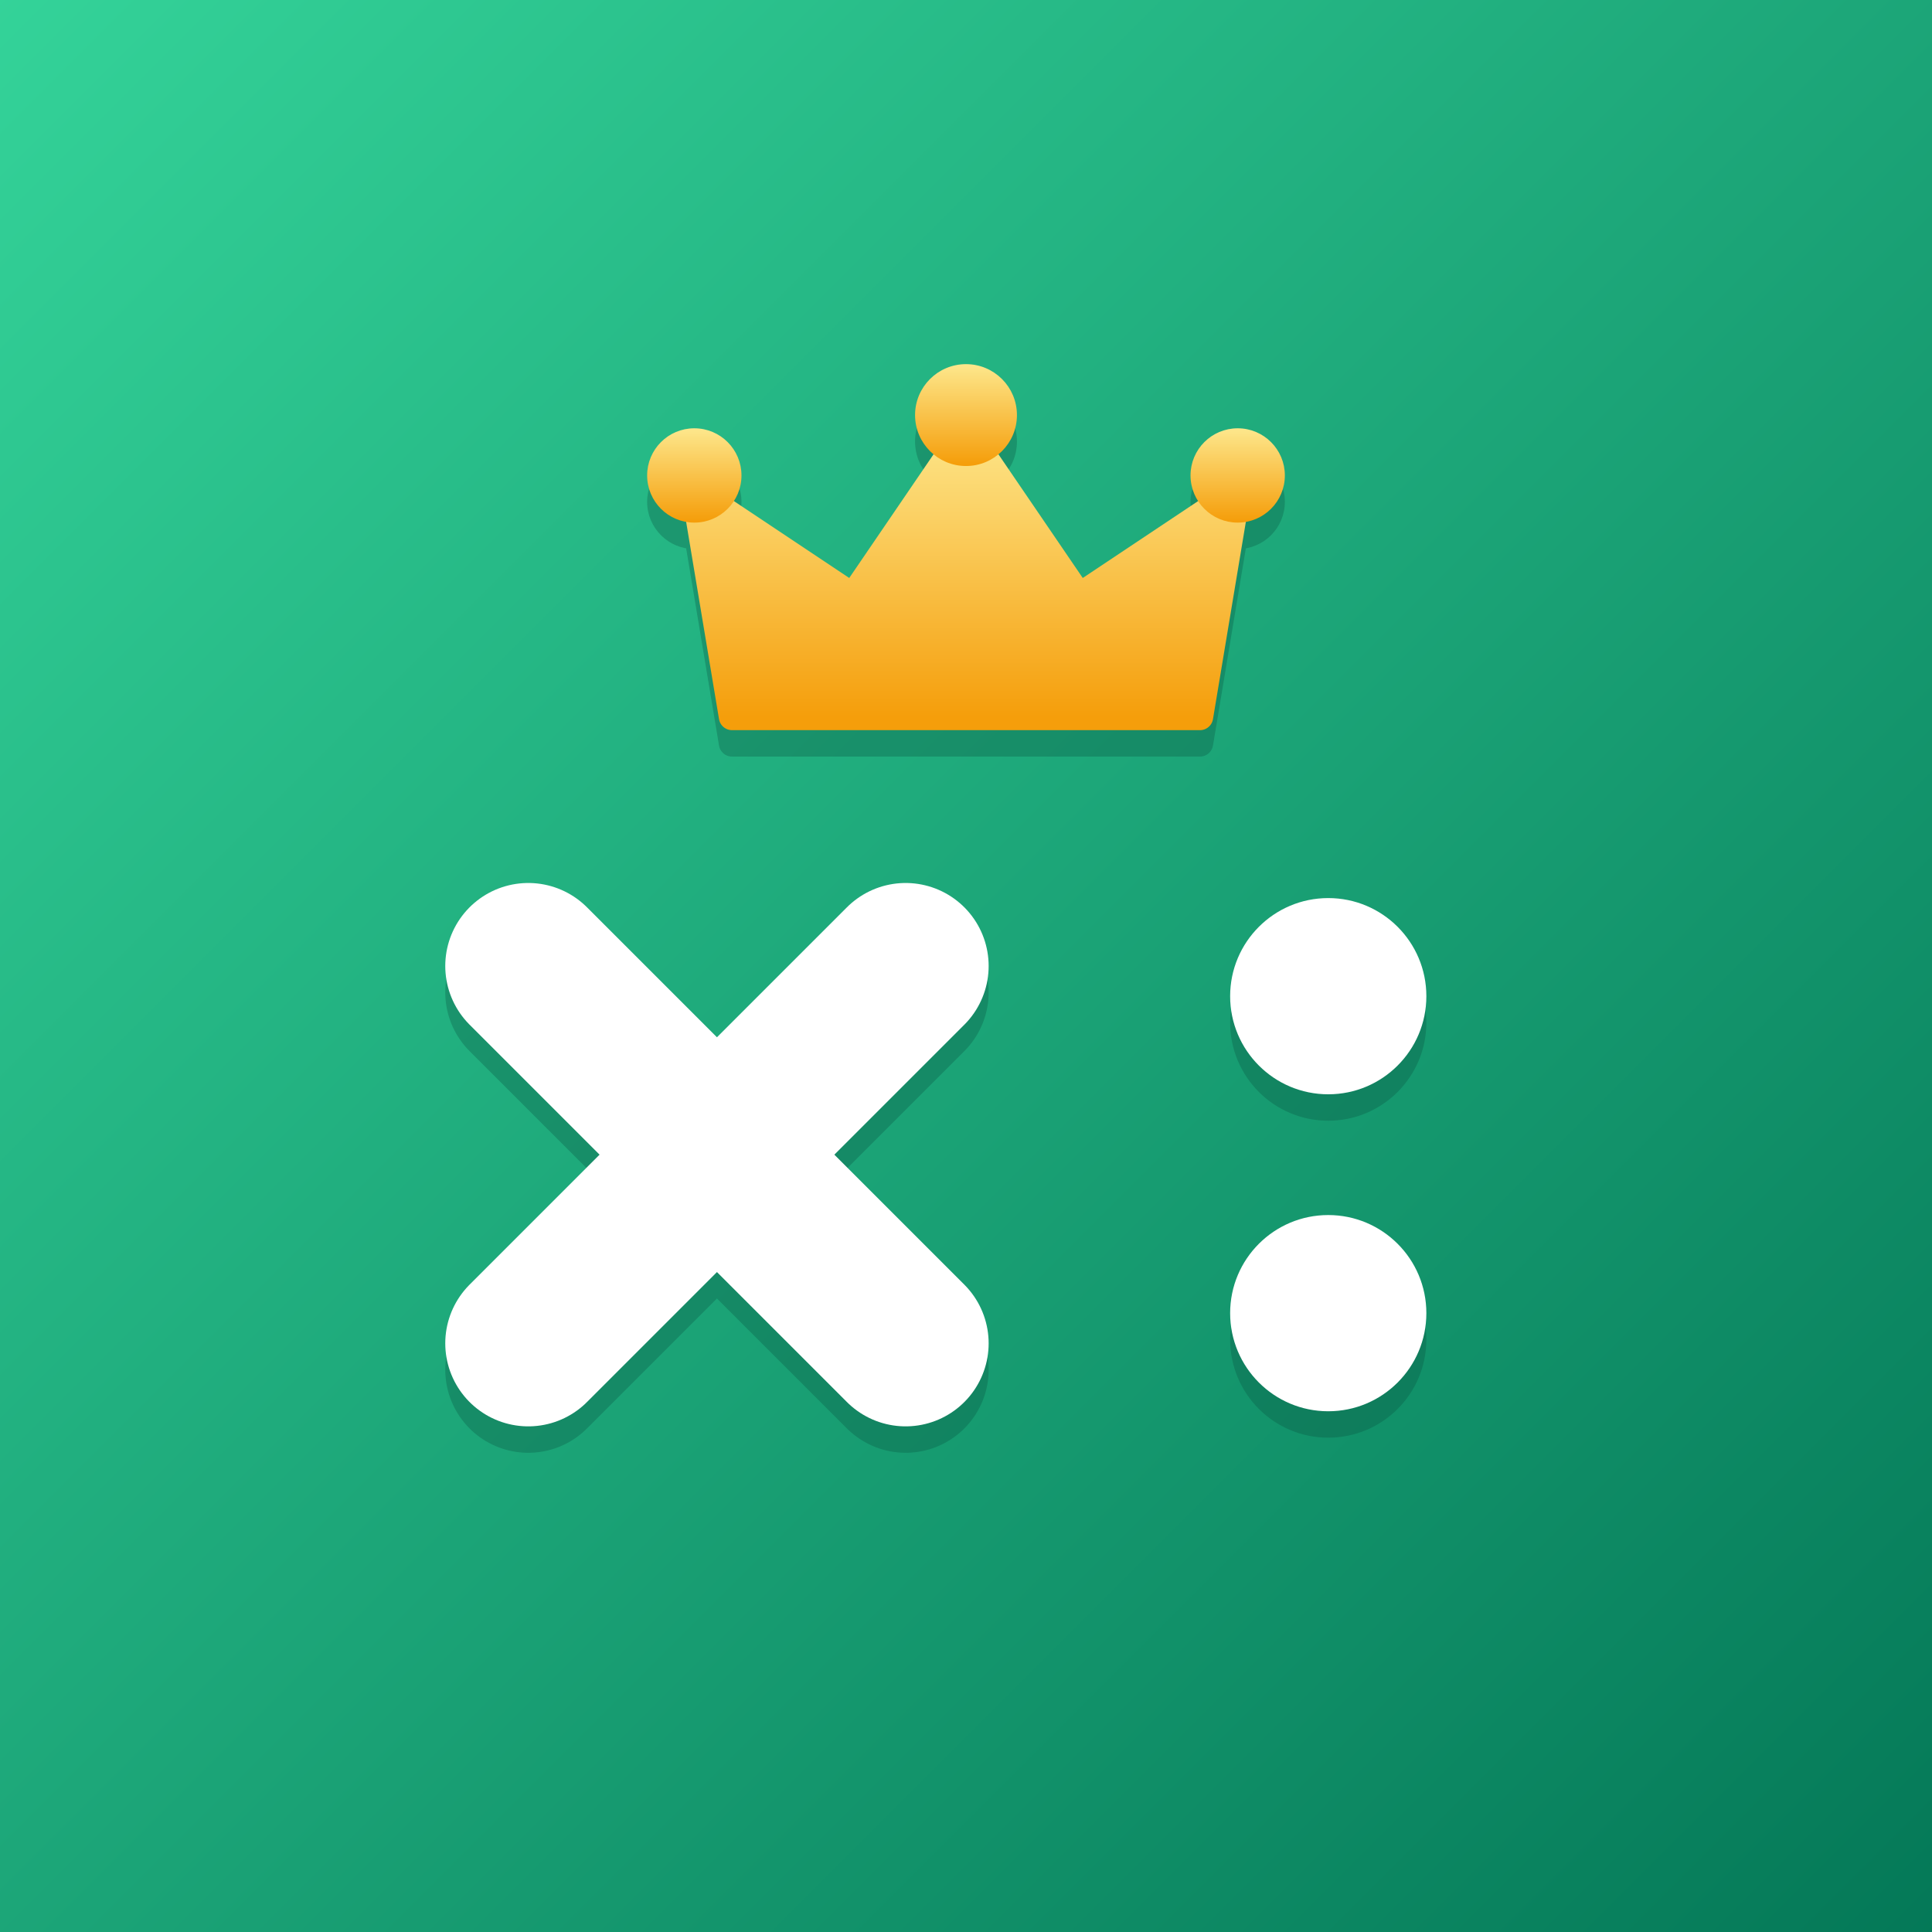
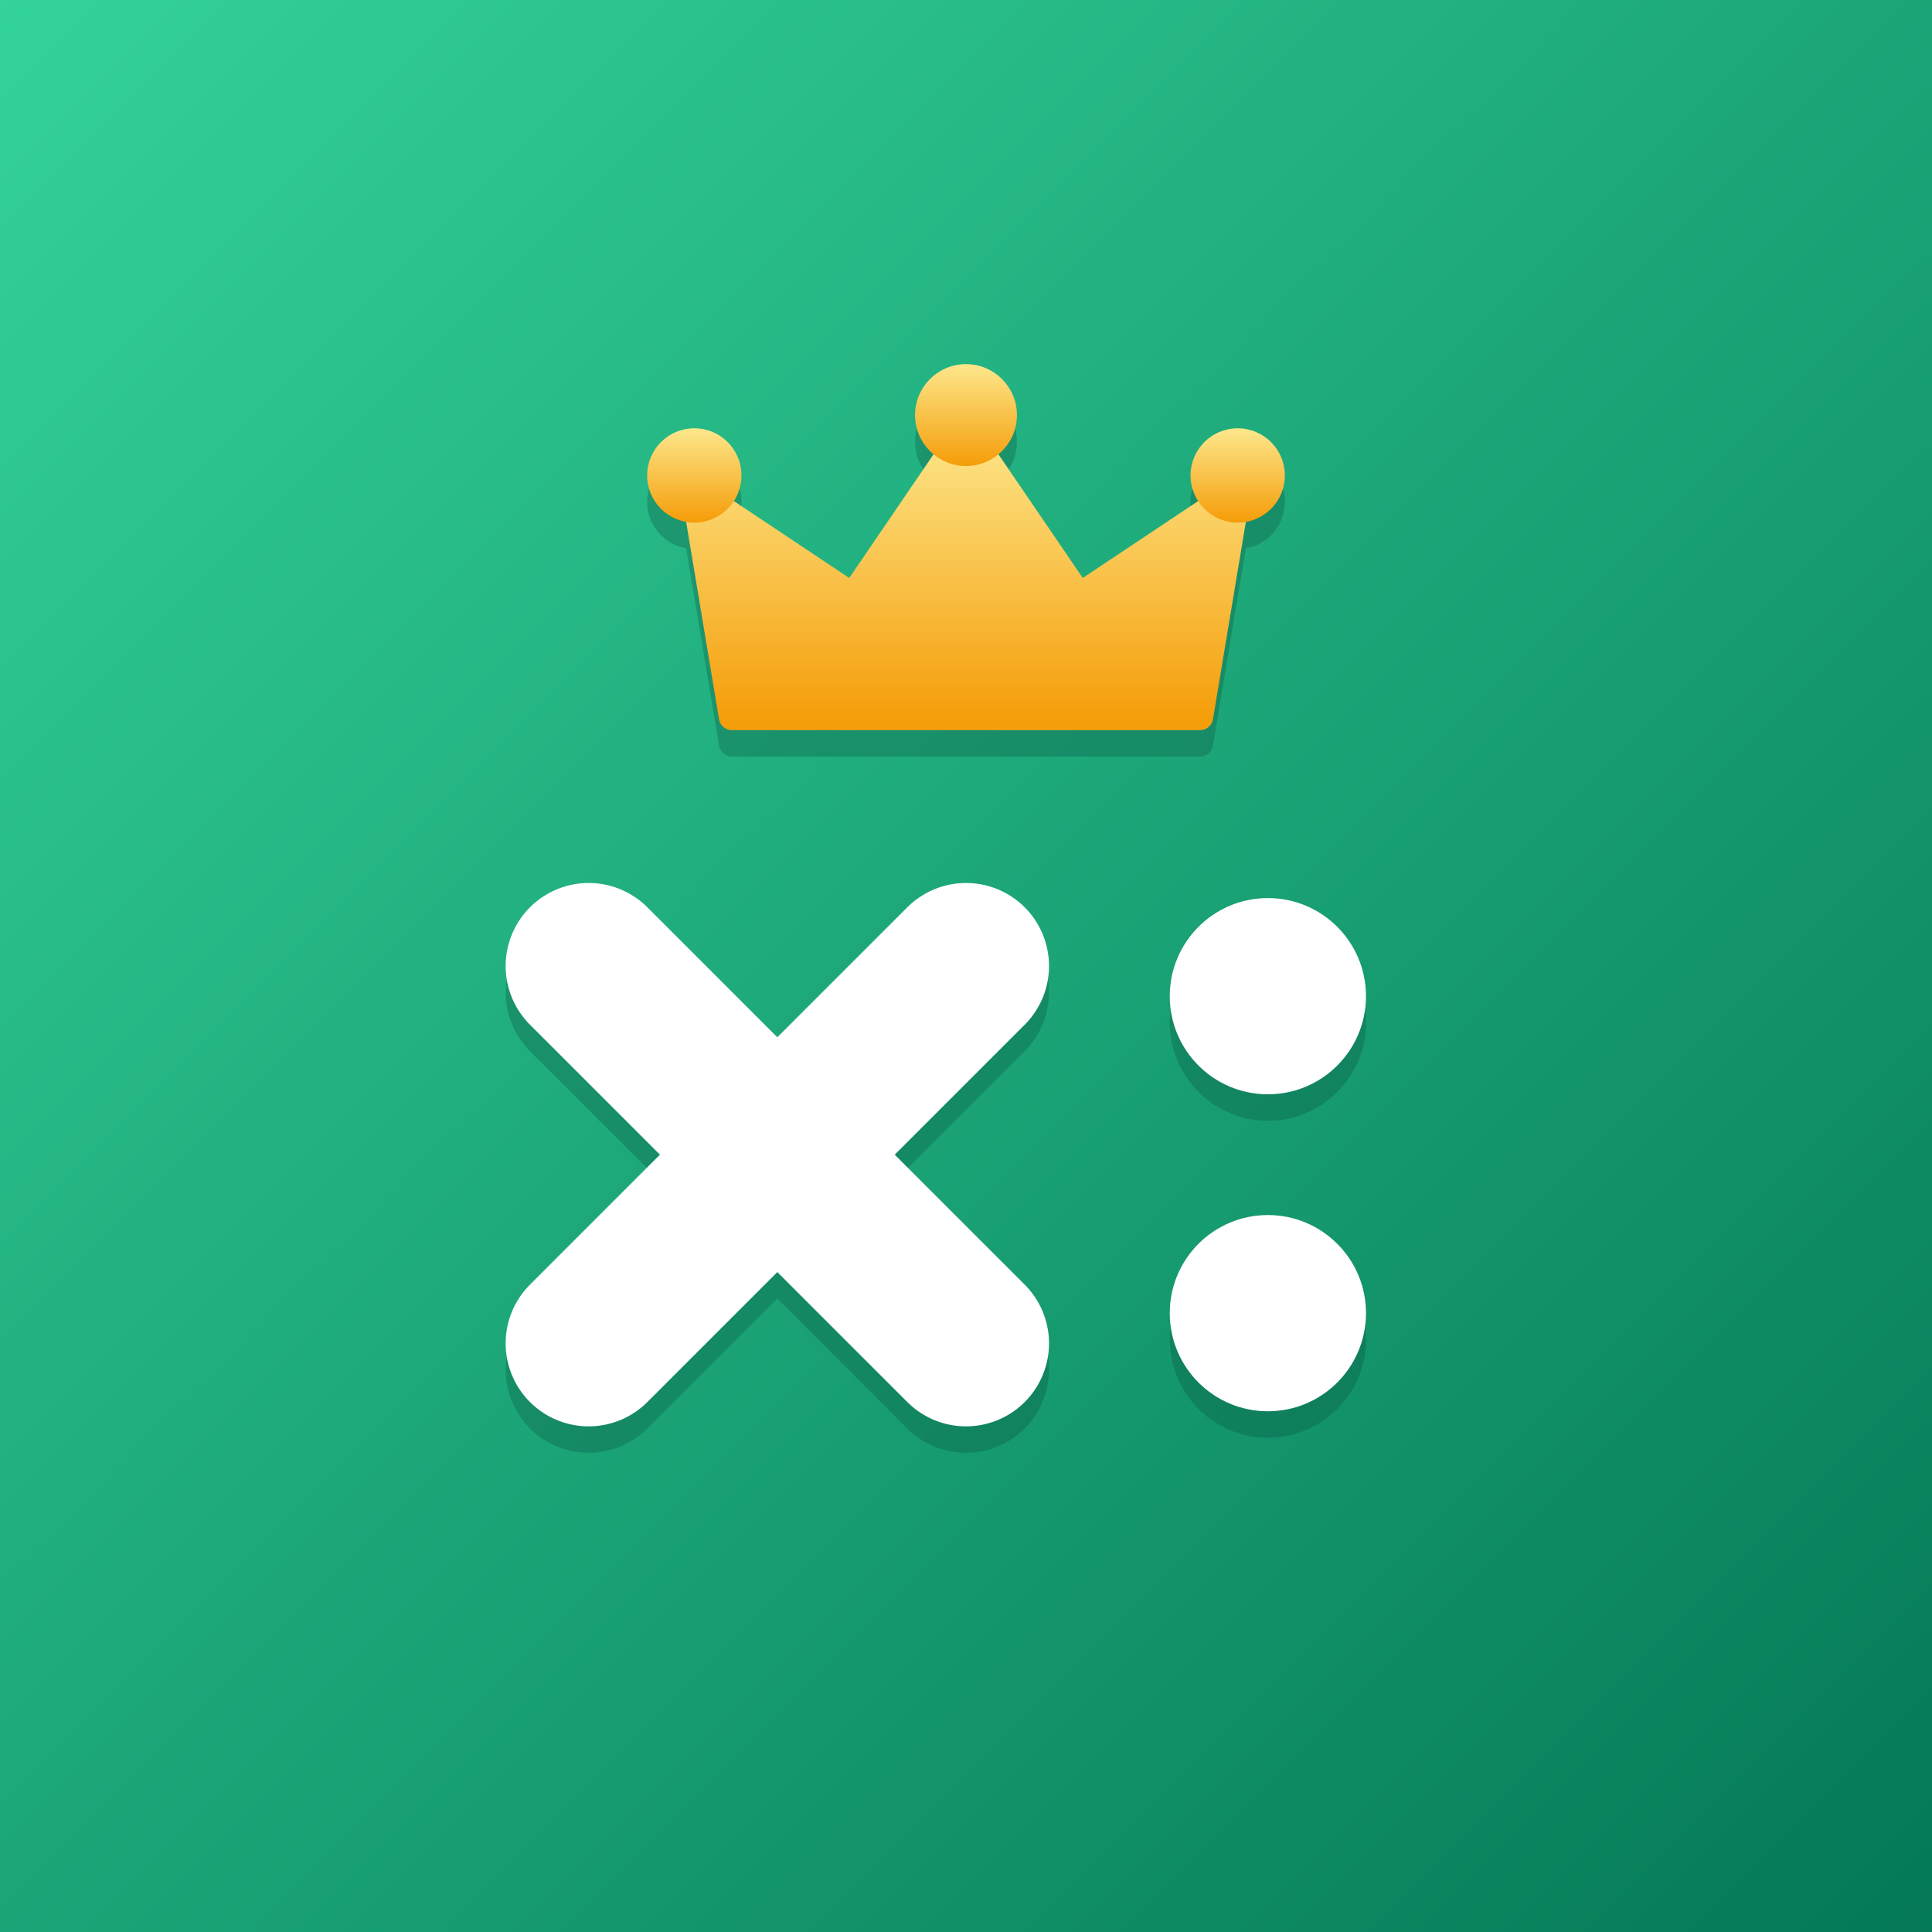
<svg xmlns="http://www.w3.org/2000/svg" viewBox="0 0 512 512" width="512" height="512">
  <defs>
    <linearGradient id="bg" x1="0" y1="0" x2="1" y2="1">
      <stop offset="0" stop-color="#34d399" />
      <stop offset="1" stop-color="#047857" />
    </linearGradient>
    <linearGradient id="gold" x1="0" y1="0" x2="0" y2="1">
      <stop offset="0" stop-color="#fde68a" />
      <stop offset="1" stop-color="#f59e0b" />
    </linearGradient>
  </defs>
  <rect width="512" height="512" fill="url(#bg)" />
  <g transform="translate(256 157)" fill="#064e3b" stroke="#064e3b" opacity="0.3">
    <path d="M-62 40 L-72 -20 L-30 8 L0 -36 L30 8 L72 -20 L62 40 Z" stroke-width="7" stroke-linejoin="round" />
    <circle cx="-72" cy="-24" r="12" />
    <circle cx="0" cy="-40" r="13" />
    <circle cx="72" cy="-24" r="12" />
  </g>
  <g transform="translate(256 150)" fill="url(#gold)" stroke="url(#gold)">
    <path d="M-62 40 L-72 -20 L-30 8 L0 -36 L30 8 L72 -20 L62 40 Z" stroke-width="7" stroke-linejoin="round" />
    <circle cx="-72" cy="-24" r="12" />
    <circle cx="0" cy="-40" r="13" />
    <circle cx="72" cy="-24" r="12" />
  </g>
  <g transform="translate(0 7)" opacity="0.3">
-     <g transform="translate(190 306)" stroke="#064e3b">
+     <g transform="translate(206 306)" stroke="#064e3b">
      <g stroke-linecap="round" stroke-width="44">
        <line x1="-50" y1="-50" x2="50" y2="50" />
        <line x1="50" y1="-50" x2="-50" y2="50" />
      </g>
    </g>
-     <g transform="translate(352 306)" fill="#064e3b">
+     <g transform="translate(336 306)" fill="#064e3b">
      <circle cx="0" cy="-42" r="26" />
      <circle cx="0" cy="42" r="26" />
    </g>
  </g>
-   <g transform="translate(190 306)" stroke="#ffffff">
+   <g transform="translate(206 306)" stroke="#ffffff">
    <g stroke-linecap="round" stroke-width="44">
      <line x1="-50" y1="-50" x2="50" y2="50" />
      <line x1="50" y1="-50" x2="-50" y2="50" />
    </g>
  </g>
-   <g transform="translate(352 306)" fill="#ffffff">
+   <g transform="translate(336 306)" fill="#ffffff">
    <circle cx="0" cy="-42" r="26" />
    <circle cx="0" cy="42" r="26" />
  </g>
</svg>
